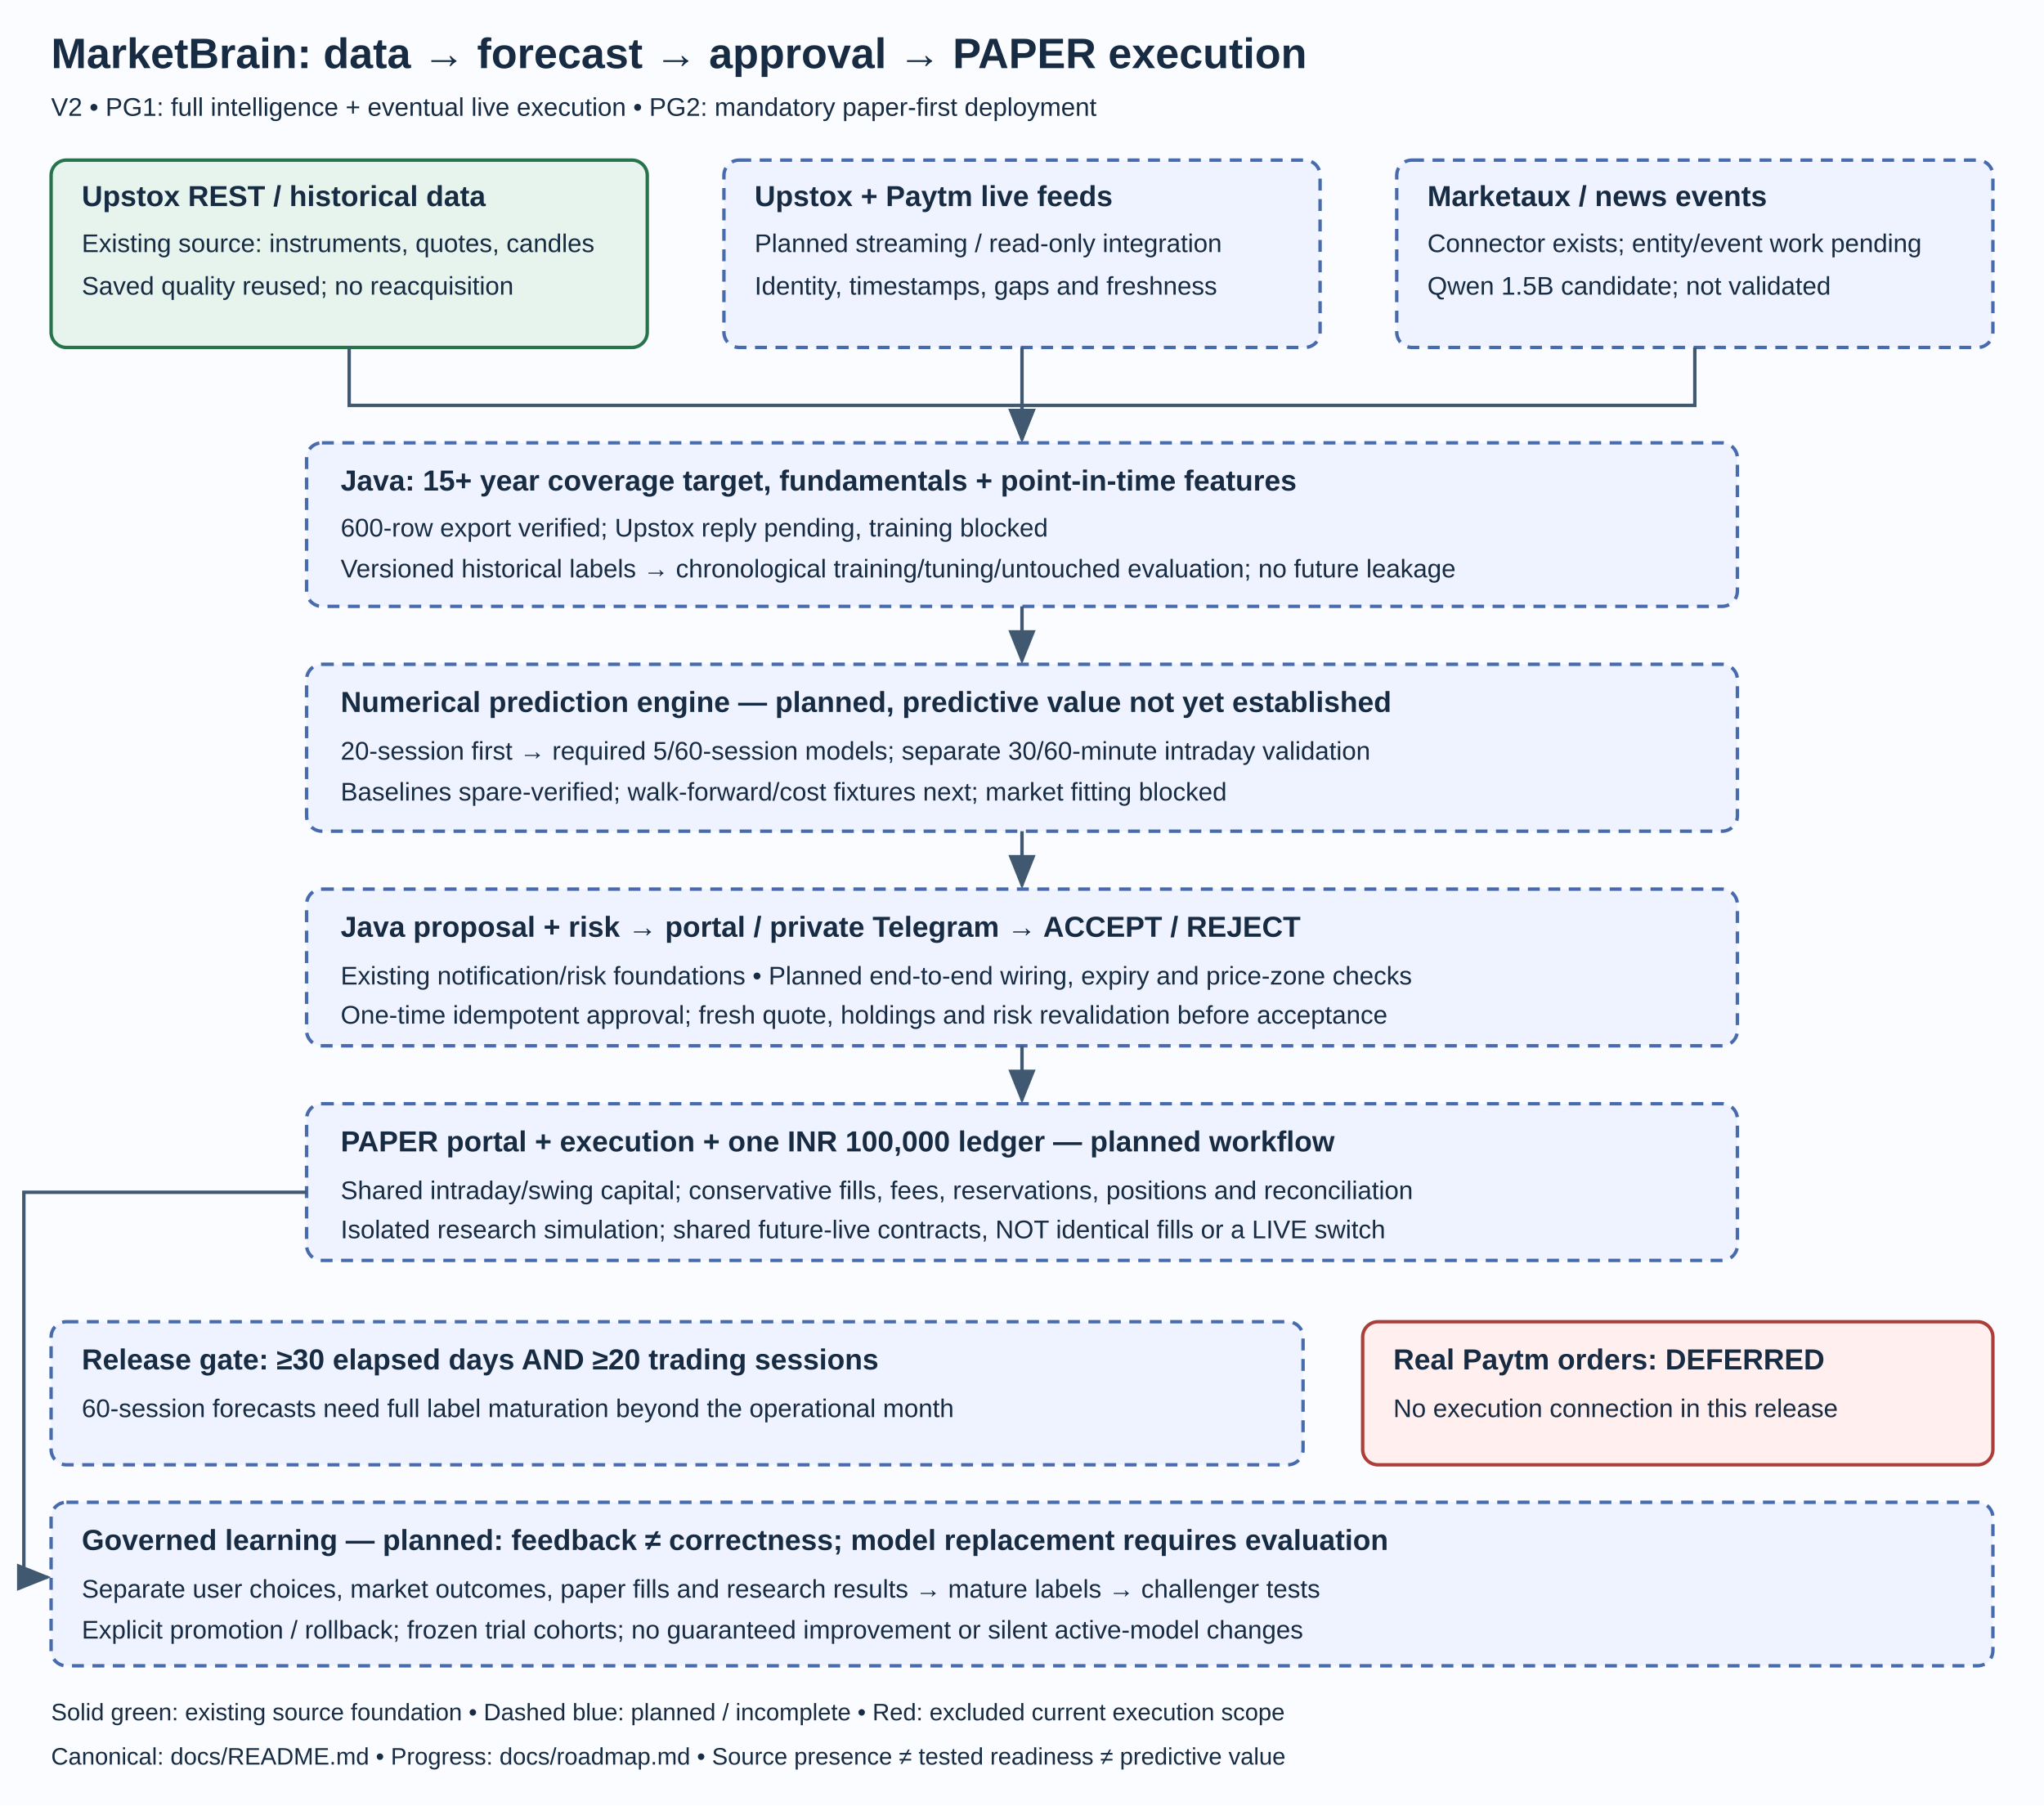
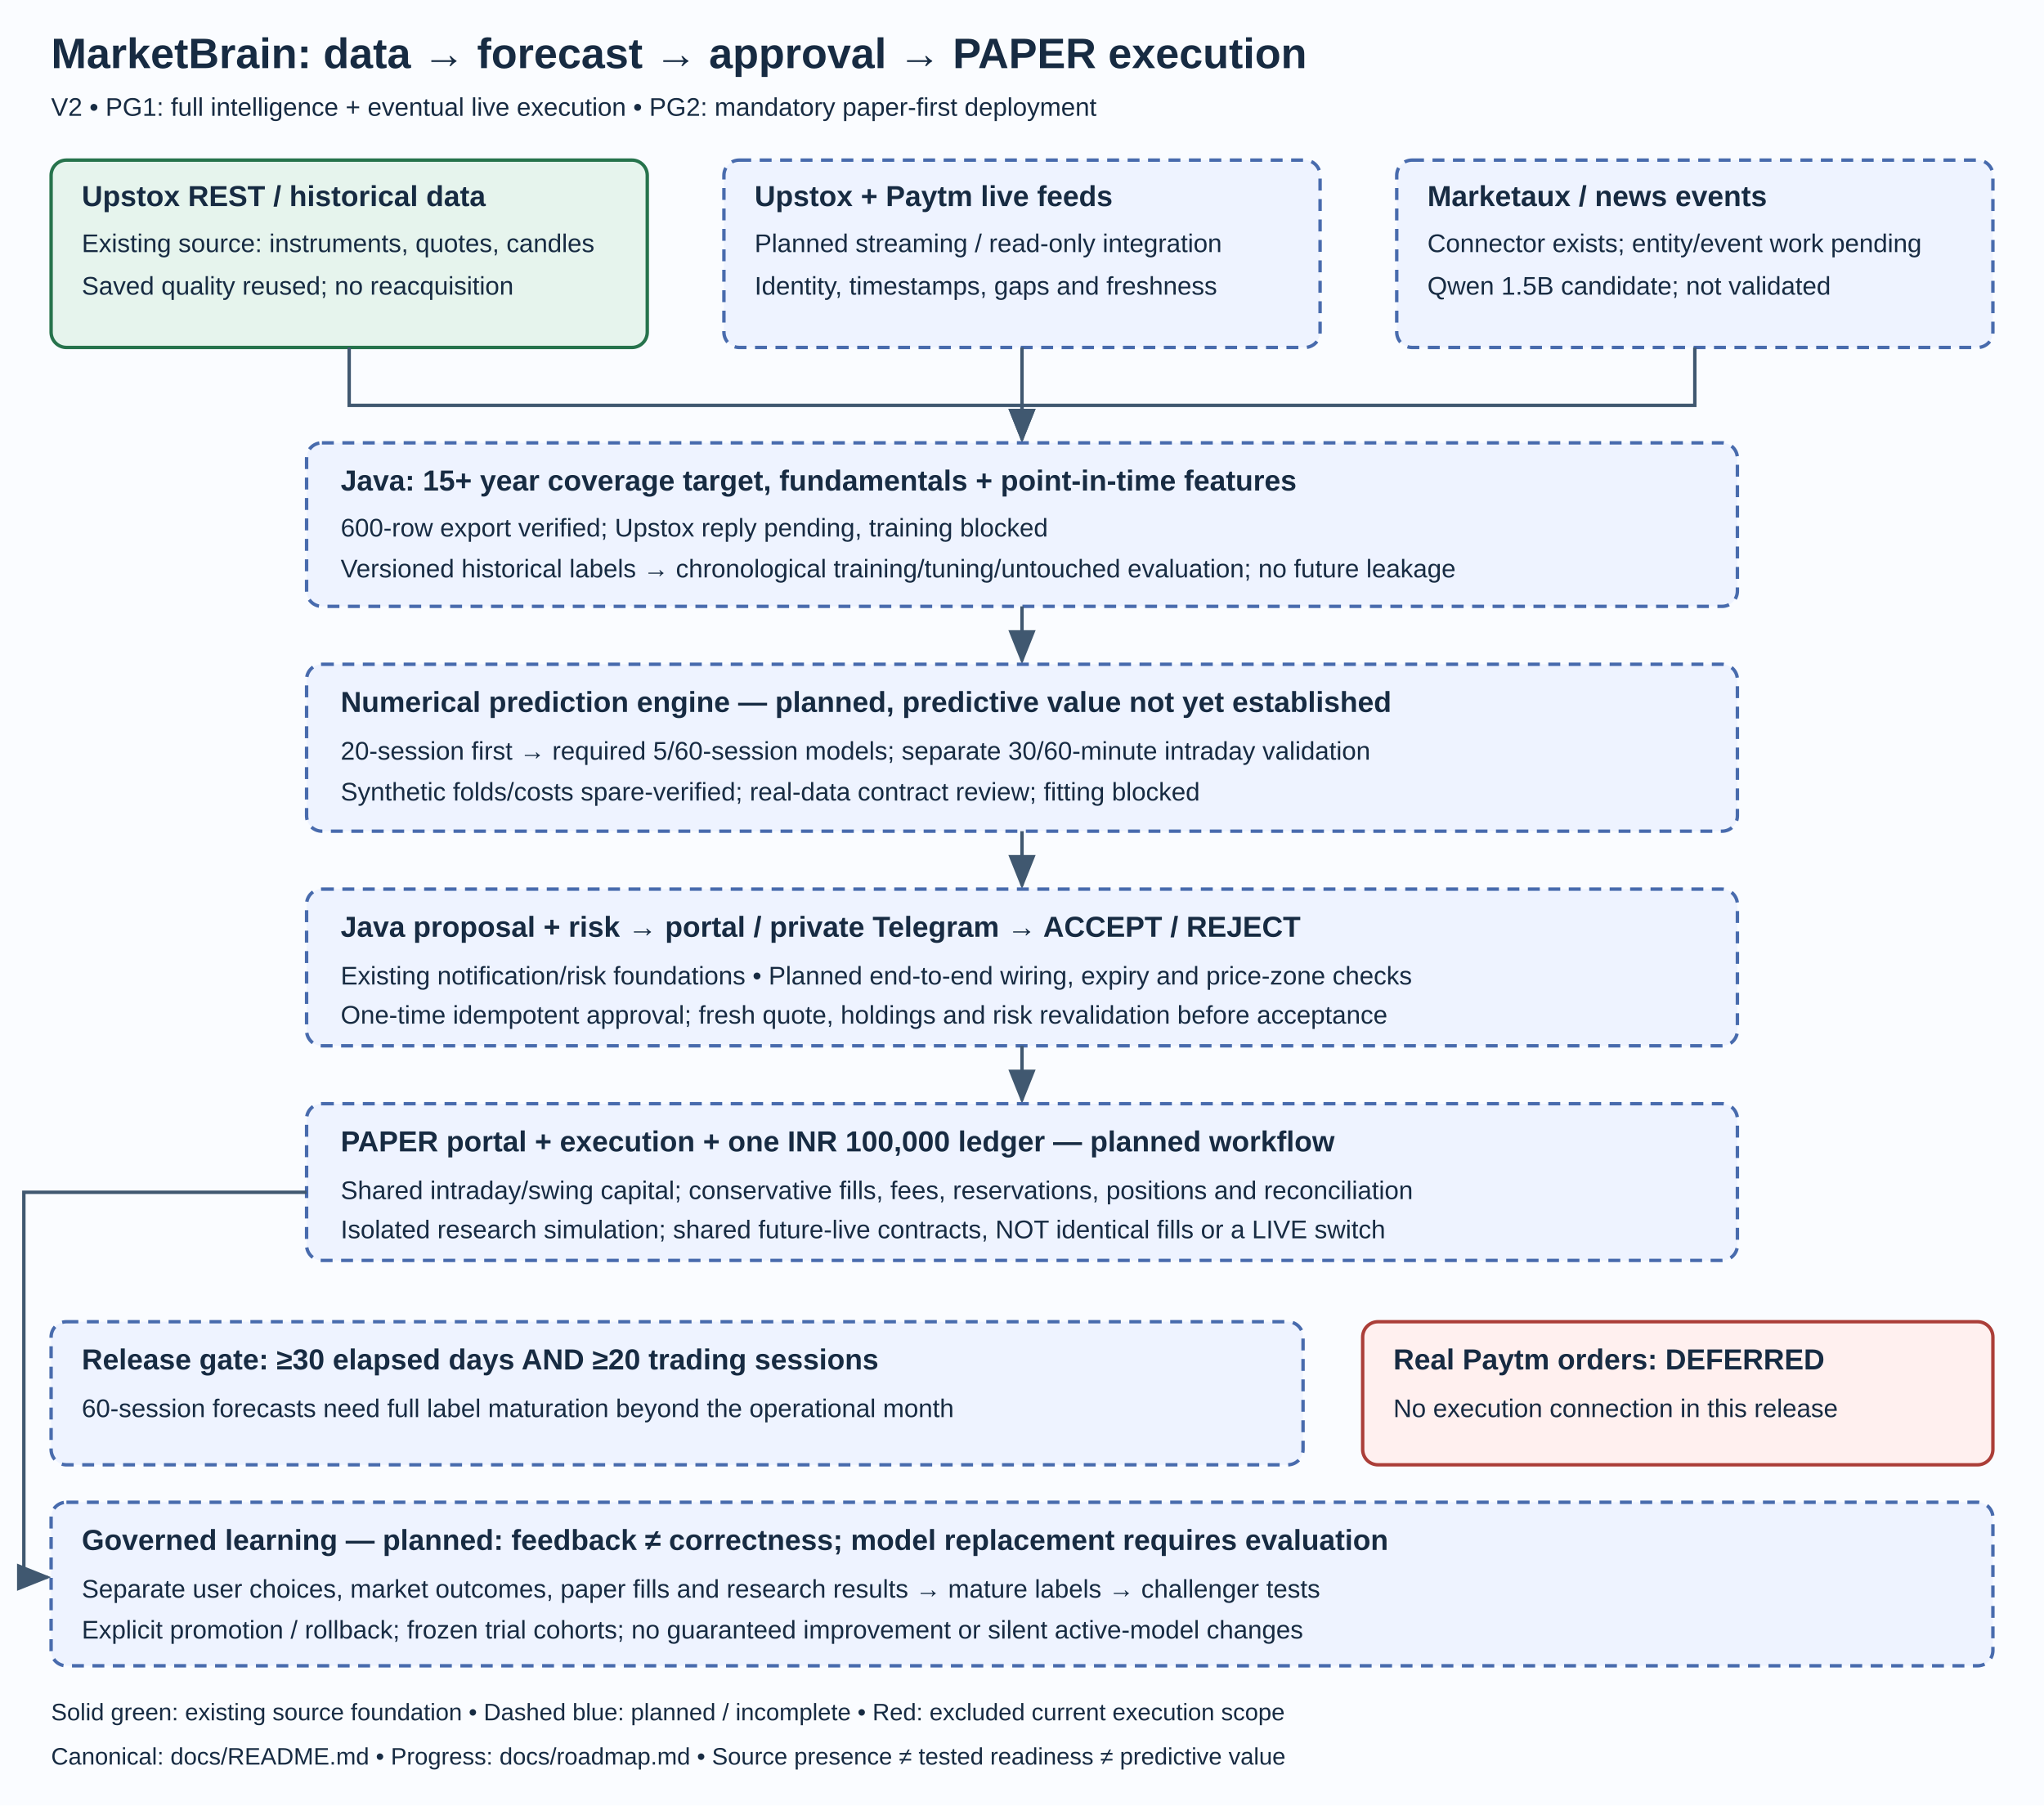
<svg xmlns="http://www.w3.org/2000/svg" width="1200" height="1060" viewBox="0 0 1200 1060" role="img" aria-labelledby="title desc">
  <defs>
    <marker id="arrow" markerWidth="10" markerHeight="8" refX="9" refY="4" orient="auto">
      <path d="M0,0 L10,4 L0,8 Z" fill="#405870" />
    </marker>
    <style>
      text { font-family: Arial, sans-serif; fill: #172b42; }
      .heading { font-size: 25px; font-weight: bold; }
      .label { font-size: 17px; font-weight: bold; }
      .body { font-size: 15px; }
      .small { font-size: 14px; }
      .existing { fill: #e6f4ed; stroke: #26734c; stroke-width: 2; }
      .planned { fill: #eef3ff; stroke: #486bad; stroke-width: 2; stroke-dasharray: 7 5; }
      .blocked { fill: #fff0ef; stroke: #ab3e38; stroke-width: 2; }
      .line { fill: none; stroke: #405870; stroke-width: 2; marker-end: url(#arrow); }
    </style>
  </defs>
  <rect width="1200" height="1060" fill="#fafcff" />
  <text x="30" y="40" class="heading">MarketBrain: data → forecast → approval → PAPER execution</text>
  <text x="30" y="68" class="body">V2 • PG1: full intelligence + eventual live execution • PG2: mandatory paper-first deployment</text>
  <rect x="30" y="94" width="350" height="110" rx="9" class="existing" />
  <text x="48" y="121" class="label">Upstox REST / historical data</text>
  <text x="48" y="148" class="body">Existing source: instruments, quotes, candles</text>
  <text x="48" y="173" class="body">Saved quality reused; no reacquisition</text>
  <rect x="425" y="94" width="350" height="110" rx="9" class="planned" />
  <text x="443" y="121" class="label">Upstox + Paytm live feeds</text>
  <text x="443" y="148" class="body">Planned streaming / read-only integration</text>
  <text x="443" y="173" class="body">Identity, timestamps, gaps and freshness</text>
  <rect x="820" y="94" width="350" height="110" rx="9" class="planned" />
  <text x="838" y="121" class="label">Marketaux / news events</text>
  <text x="838" y="148" class="body">Connector exists; entity/event work pending</text>
  <text x="838" y="173" class="body">Qwen 1.5B candidate; not validated</text>
  <path d="M205 204 V238 H600 V258" class="line" />
  <path d="M600 204 V258" class="line" />
  <path d="M995 204 V238 H600" fill="none" stroke="#405870" stroke-width="2" />
  <rect x="180" y="260" width="840" height="96" rx="9" class="planned" />
  <text x="200" y="288" class="label">Java: 15+ year coverage target, fundamentals + point-in-time features</text>
  <text x="200" y="315" class="body">600-row export verified; Upstox reply pending, training blocked</text>
  <text x="200" y="339" class="body">Versioned historical labels → chronological training/tuning/untouched evaluation; no future leakage</text>
  <path d="M600 356 V388" class="line" />
  <rect x="180" y="390" width="840" height="98" rx="9" class="planned" />
  <text x="200" y="418" class="label">Numerical prediction engine — planned, predictive value not yet established</text>
  <text x="200" y="446" class="body">20-session first → required 5/60-session models; separate 30/60-minute intraday validation</text>
-   <text x="200" y="470" class="body">Baselines spare-verified; walk-forward/cost fixtures next; market fitting blocked</text>
+   <text x="200" y="470" class="body">Synthetic folds/costs spare-verified; real-data contract review; fitting blocked</text>
  <path d="M600 488 V520" class="line" />
  <rect x="180" y="522" width="840" height="92" rx="9" class="planned" />
  <text x="200" y="550" class="label">Java proposal + risk → portal / private Telegram → ACCEPT / REJECT</text>
  <text x="200" y="578" class="body">Existing notification/risk foundations • Planned end-to-end wiring, expiry and price-zone checks</text>
  <text x="200" y="601" class="body">One-time idempotent approval; fresh quote, holdings and risk revalidation before acceptance</text>
  <path d="M600 614 V646" class="line" />
  <rect x="180" y="648" width="840" height="92" rx="9" class="planned" />
  <text x="200" y="676" class="label">PAPER portal + execution + one INR 100,000 ledger — planned workflow</text>
  <text x="200" y="704" class="body">Shared intraday/swing capital; conservative fills, fees, reservations, positions and reconciliation</text>
  <text x="200" y="727" class="body">Isolated research simulation; shared future-live contracts, NOT identical fills or a LIVE switch</text>
  <rect x="30" y="776" width="735" height="84" rx="9" class="planned" />
  <text x="48" y="804" class="label">Release gate: ≥30 elapsed days AND ≥20 trading sessions</text>
  <text x="48" y="832" class="body">60-session forecasts need full label maturation beyond the operational month</text>
  <rect x="800" y="776" width="370" height="84" rx="9" class="blocked" />
  <text x="818" y="804" class="label">Real Paytm orders: DEFERRED</text>
  <text x="818" y="832" class="body">No execution connection in this release</text>
  <path d="M180 700 H14 V926 H28" class="line" />
  <rect x="30" y="882" width="1140" height="96" rx="9" class="planned" />
  <text x="48" y="910" class="label">Governed learning — planned: feedback ≠ correctness; model replacement requires evaluation</text>
  <text x="48" y="938" class="body">Separate user choices, market outcomes, paper fills and research results → mature labels → challenger tests</text>
  <text x="48" y="962" class="body">Explicit promotion / rollback; frozen trial cohorts; no guaranteed improvement or silent active-model changes</text>
  <text x="30" y="1010" class="small">Solid green: existing source foundation • Dashed blue: planned / incomplete • Red: excluded current execution scope</text>
  <text x="30" y="1036" class="small">Canonical: docs/README.md • Progress: docs/roadmap.md • Source presence ≠ tested readiness ≠ predictive value</text>
</svg>
